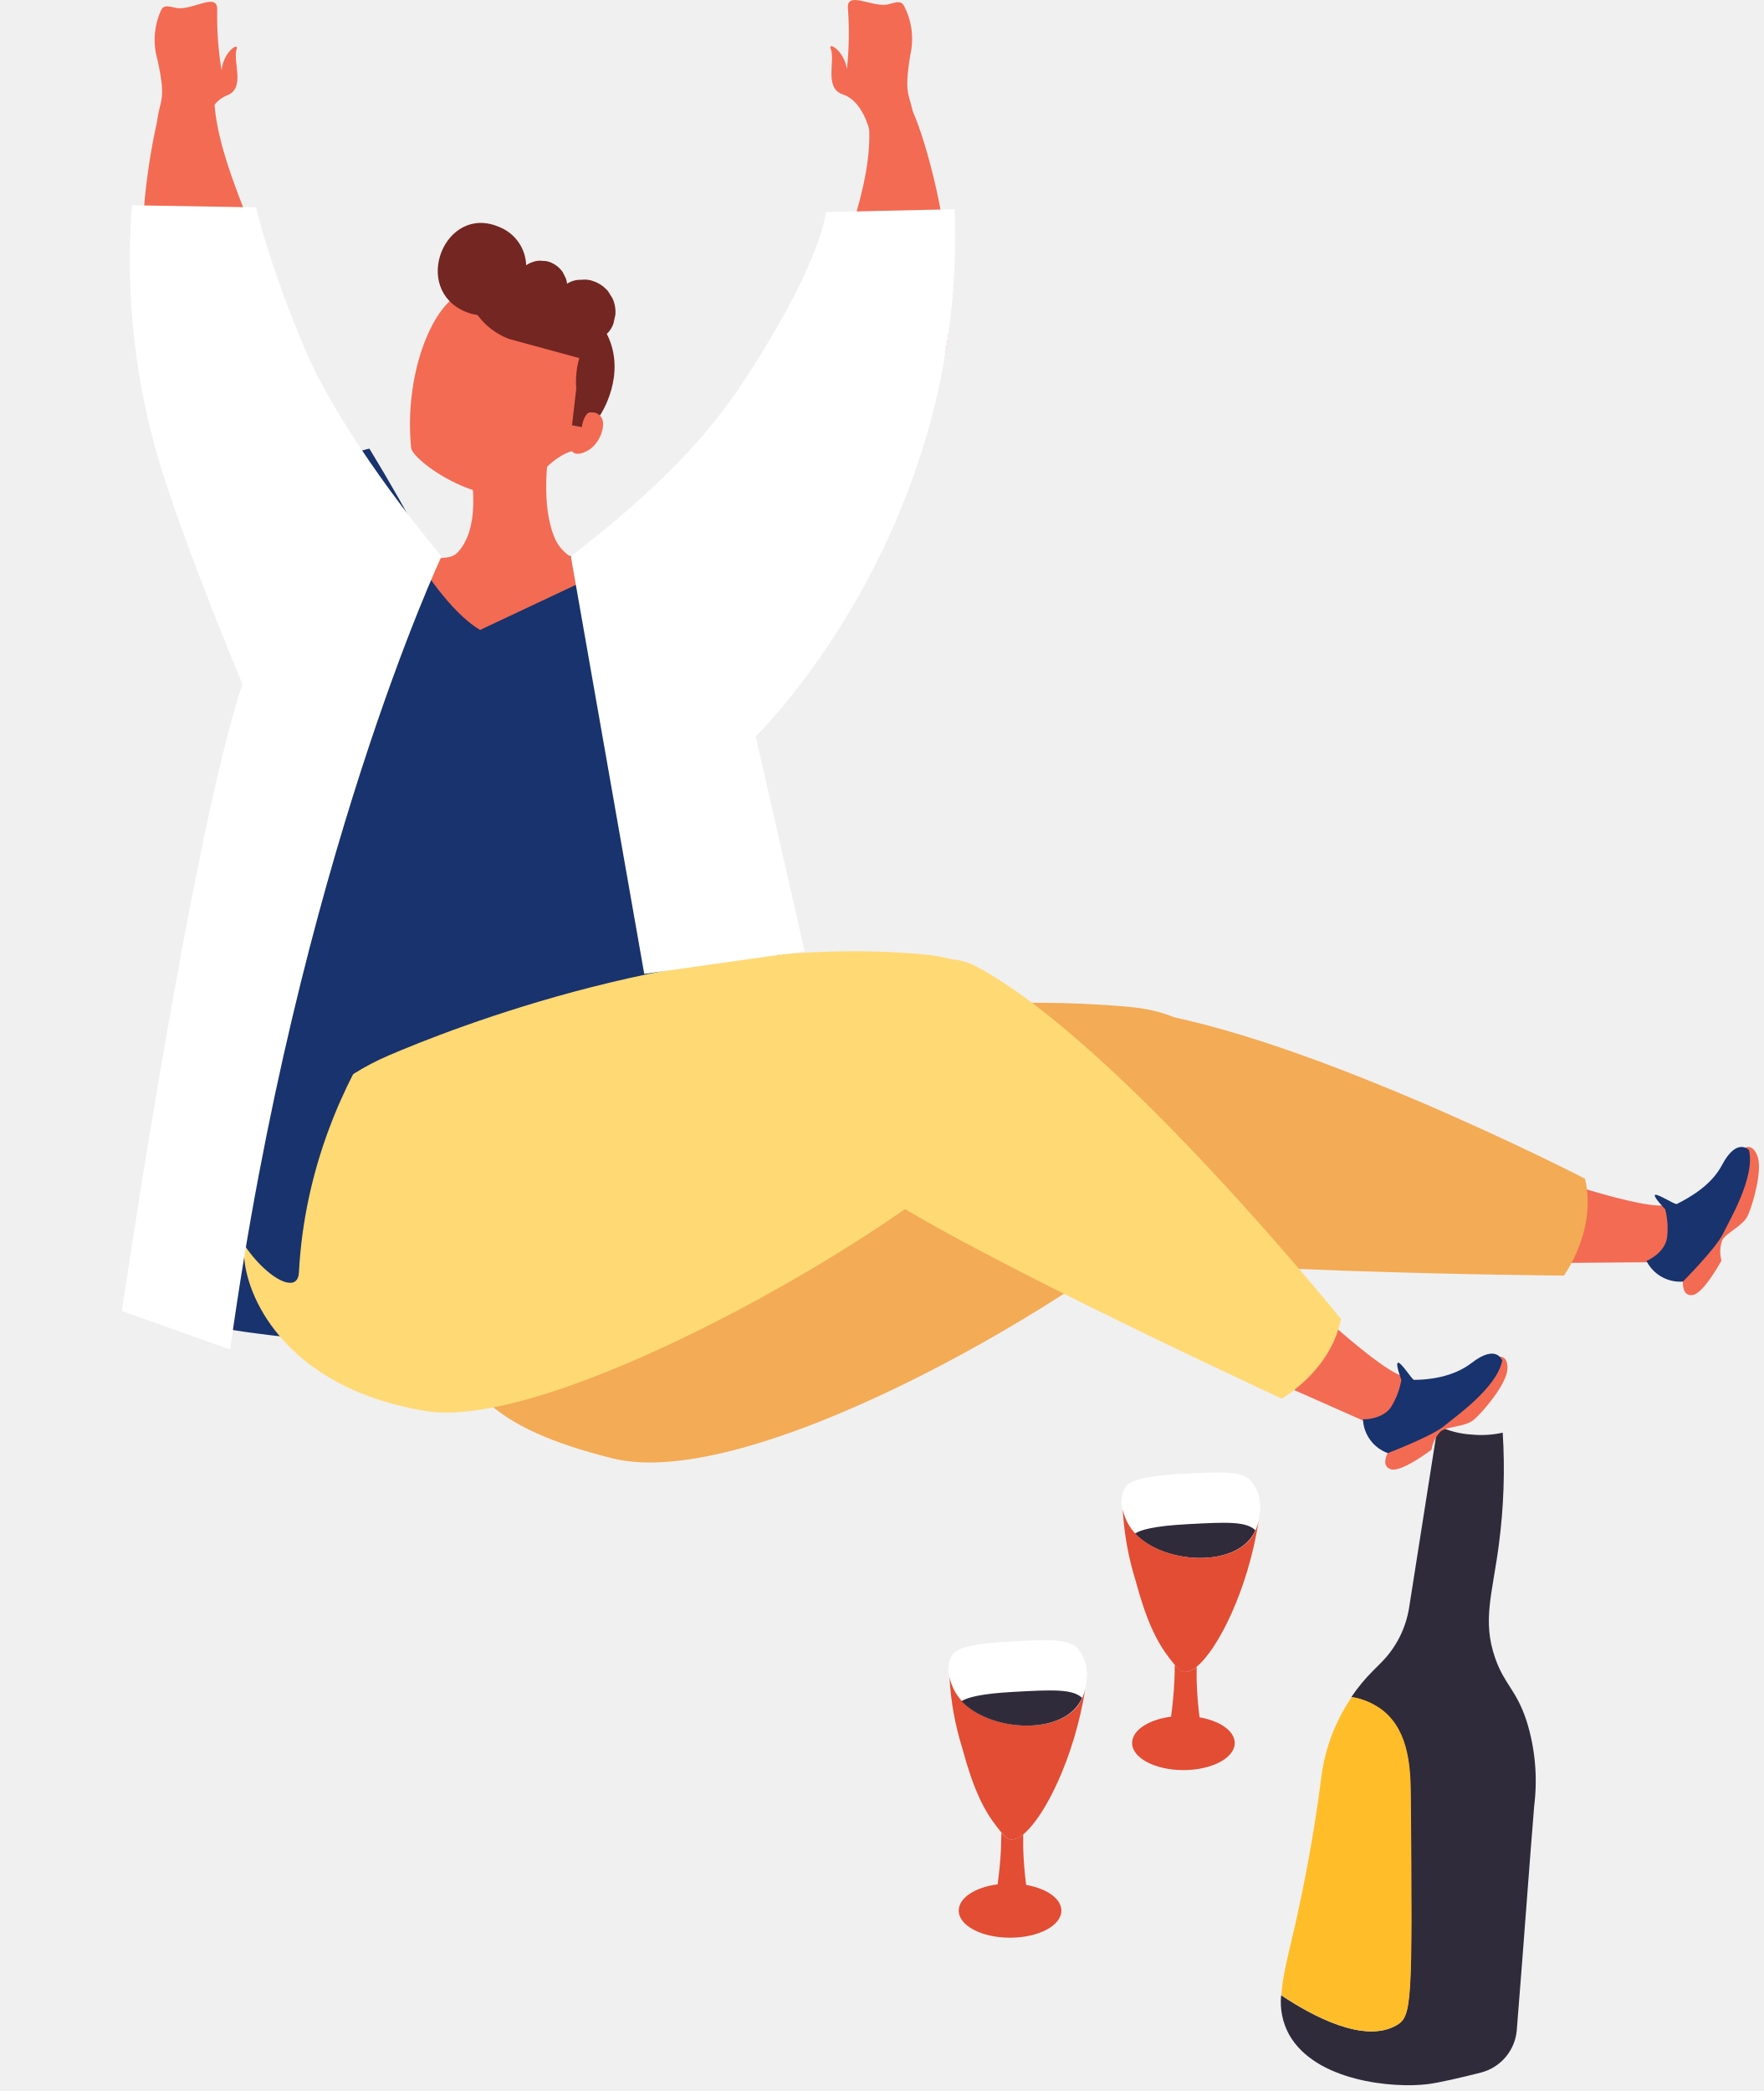
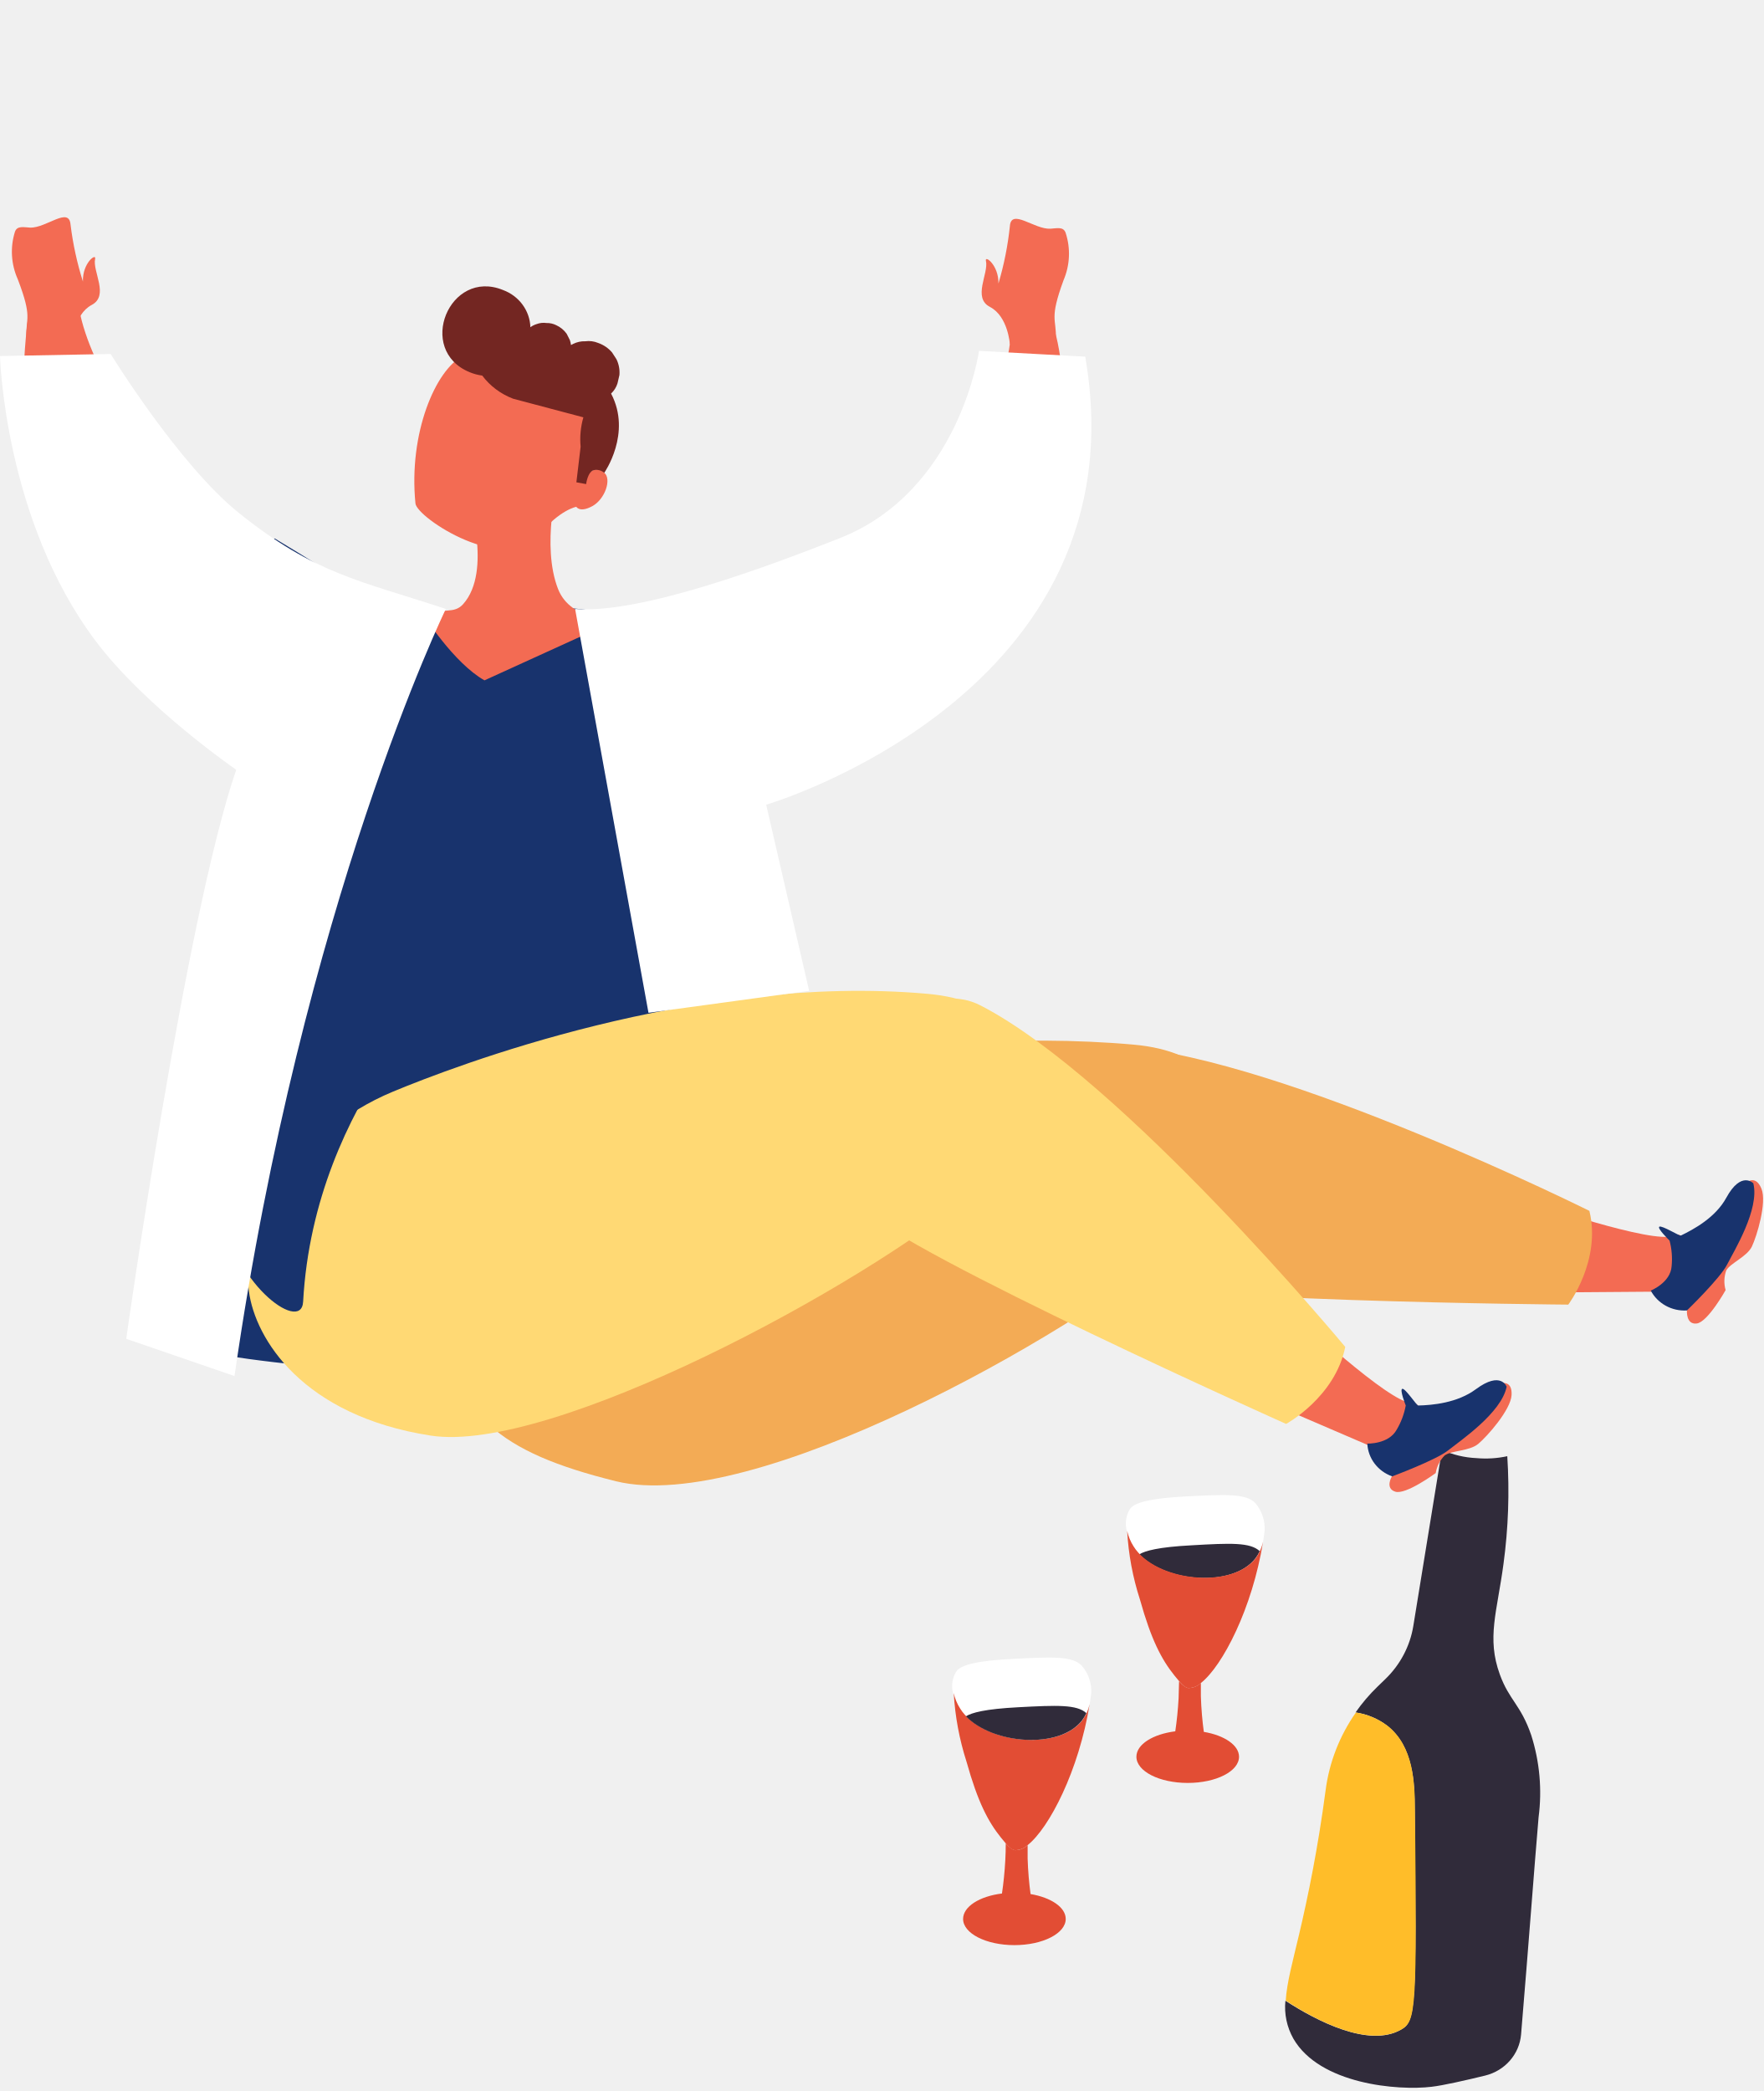
<svg xmlns="http://www.w3.org/2000/svg" width="275" height="326" viewBox="0 0 275 326">
  <g fill="none">
-     <path fill="#FFF" d="M150.45 261.57c-.07.56-.15 1.11-.24 1.67-.117.507-.288 1-.51 1.47-.181.406-.406.792-.67 1.15-3.52 4.73-13.88 3.89-18.12-.64-.341-.377-.646-.785-.91-1.22-.478-.771-.817-1.621-1-2.51-.3-1.145-.15-2.362.42-3.4.45-.72 1.48-1.75 8.86-2.15 6.21-.33 9.34-.47 10.75 1.08 1.045 1.275 1.554 2.907 1.42 4.55z" transform="translate(19)" />
-     <path fill="#E24D34" d="M150.21 263.24c-1.68 10.73-6.32 20-9.67 22.74-.527.535-1.25.831-2 .82-.45-.06-.84-.41-1.4-1.09-.23-.26-.47-.56-.74-.92-2-2.57-3.62-5.72-5.37-12.22-1.13-3.598-1.801-7.324-2-11.09.187.885.525 1.73 1 2.5 3.37 5.59 15.25 7 19.07 1.88.537-.793.914-1.683 1.11-2.62z" transform="translate(19)" />
-     <path fill="#E24D34" d="M146.47 297.88c0 2.34-3.57 4.22-8 4.22s-8-1.88-8-4.22c0-2 2.57-3.65 6.06-4.1.23-1.67.42-3.46.52-5.37 0-.93.07-1.83.07-2.7.56.68.95 1 1.4 1.09.75.011 1.473-.285 2-.82v2.16c.06 2 .23 3.95.46 5.73 3.21.56 5.49 2.13 5.49 4.01z" transform="translate(19)" />
-     <path fill="#FFF" d="M177.47 235.43c-.07.56-.15 1.12-.24 1.67-.117.507-.288 1-.51 1.47-.174.408-.396.794-.66 1.15-3.53 4.73-13.88 3.9-18.12-.63-.359-.383-.677-.802-.95-1.25-.476-.769-.815-1.615-1-2.5-.306-1.148-.155-2.37.42-3.41.45-.71 1.47-1.74 8.86-2.15 6.2-.33 9.33-.47 10.75 1.08 1.06 1.276 1.58 2.916 1.45 4.57z" transform="translate(19)" />
-     <path fill="#302B3A" d="M149.7 264.71c-.181.406-.406.792-.67 1.15-3.52 4.73-13.88 3.89-18.12-.64.9-.58 3-1.17 8.18-1.45 6.02-.33 9.14-.47 10.61.94zM176.72 238.57c-.174.408-.396.794-.66 1.15-3.53 4.73-13.88 3.9-18.12-.63.9-.58 2.95-1.18 8.17-1.46 6.02-.33 9.15-.47 10.61.94z" transform="translate(19)" />
-     <path fill="#E24D34" d="M177.23 237.11c-1.67 10.72-6.31 20-9.67 22.74-.53.53-1.25.825-2 .82-.45-.06-.85-.42-1.41-1.1-.22-.26-.46-.56-.74-.92-2-2.57-3.61-5.71-5.37-12.22-1.12-3.6-1.792-7.325-2-11.09.19.884.528 1.73 1 2.5 3.37 5.6 15.25 7 19.07 1.88.545-.786.926-1.674 1.12-2.61z" transform="translate(19)" />
-     <path fill="#E24D34" d="M173.5 271.75c0 2.33-3.58 4.22-8 4.22s-8-1.89-8-4.22c0-2 2.58-3.66 6.07-4.11.23-1.66.41-3.46.51-5.37.05-.93.07-1.83.07-2.7.56.68 1 1 1.41 1.1.75.005 1.47-.29 2-.82v2.16c.06 2 .22 3.95.45 5.73 3.21.56 5.49 2.14 5.49 4.01z" transform="translate(19)" />
-     <path fill="#302B3A" d="M220.19 281.51c-.7 8.41-1.54 20.35-2.72 35-.264 3.175-2.513 5.833-5.6 6.62-3 .76-6.57 1.6-8.36 1.81-5.24.64-17.43-.39-21.55-7.76-1.012-1.868-1.44-3.996-1.23-6.11 4.88 3.26 13 7.61 18 4.67 2.36-1.36 2.46-3.36 2.15-35.5 0-4.22-.17-10.17-4.3-13.51-1.429-1.118-3.118-1.855-4.91-2.14 1.005-1.486 2.15-2.872 3.42-4.14l1.22-1.22c2.318-2.32 3.847-5.312 4.37-8.55l4.47-28.4c1.67.813 3.486 1.282 5.34 1.38 1.602.155 3.22.054 4.79-.3.362 5.789.165 11.6-.59 17.35-1 7.78-2.65 11.92-.58 17.82 1.47 4.18 3.27 4.86 4.89 9.78 1.334 4.265 1.74 8.765 1.19 13.2z" transform="translate(19)" />
-     <path fill="#FFBD29" d="M198.77 315.72c-5.08 2.94-13.16-1.41-18-4.67.17-2.91 1.08-6.32 2.09-10.7 1.36-6 2.92-13.76 4.14-23.29.57-4.481 2.198-8.762 4.75-12.49 1.792.285 3.481 1.022 4.91 2.14 4.13 3.34 4.27 9.29 4.3 13.51.27 32.14.17 34.14-2.19 35.5z" transform="translate(19)" />
-     <path fill="#F36B53" d="M49.83 95.7C48.79 90.82 31 59.18 23.38 52c-7.62-7.18-16.72-.48-15.64 6.42 1.08 6.9 12.26 42.07 17.62 48.1 8.38 9.48 27.25 2.12 24.47-10.82z" transform="translate(19)" />
-     <path fill="#F36B53" d="M23.54 44.43c-3.94-11.49-10.34-23.09-9-32.87 0 0-4.39-4.39-6.72-.33s-13.1 48.39 9.4 52.66c0 0 10.26-7.98 6.32-19.46z" transform="translate(19)" />
-     <path fill="#18336D" d="M12.19 82.3c3.78 11.09 9.4 21.94 12.41 25.33 4.57 5.422 12.265 6.998 18.6 3.81 6.69-3.13 10.09-9.43 8.67-16-.71-3.31-6.76-14.79-13.28-25.5-.09.06-11.53 2.3-26.4 12.36z" transform="translate(19)" />
-     <path fill="#F36B53" d="M16.38 14.88c3-1.13.83-5.35 1.53-7.29.35-1-2.06.39-2.37 3.38-.507-3.093-.734-6.226-.68-9.36.17-3-3.84.08-6.33-.37-1-.18-2-.6-2.42.36-1.092 2.398-1.298 5.105-.58 7.64 1.48 6.57.36 6.21 0 9.52-.36 3.31 7 1.7 7 1.7s.9-4.46 3.85-5.58z" transform="translate(19)" />
-     <path fill="#18336D" d="M38.88 89.82c12.37-2.73 29-5 38.38-1.66C92 93.35 96.34 101.11 98 110.7c3.12 17.93 9.15 87.29 9.15 87.29-36.55 19.72-93.57 8.76-93.57 8.76-.49-38.59-.72-111.19 25.3-116.93z" transform="translate(19)" />
-     <path fill="#F36B53" d="M218.94 182.35s19.18 6.87 22.28 5.4c3.1-1.47 3.24 8.32 1.58 9l-24.35.19.49-14.59zM243.37 199.81l9.41-20.7s1.34-1.13 2.2 1.09c.86 2.22-.72 7.65-1.49 9.31-.77 1.66-3.37 2.67-4 3.86-.355 1.018-.394 2.12-.11 3.16 0 0-2.77 5.14-4.49 5.38-1.72.24-1.52-2.1-1.52-2.1z" transform="translate(19)" />
-     <path fill="#18336D" d="M237.69 196.59s3.07-1.26 3.24-3.92c.135-1.388.026-2.79-.32-4.14 0 0-1.94-2-1.59-2.24.35-.24 3.14 1.54 3.36 1.44 2-1 5.4-2.89 7.09-6.1 2.31-4.39 4.2-2.33 4.2-2.33 1 4.2-3 10.89-4.08 13.11-1.08 2.22-6.22 7.4-6.22 7.4-2.37.17-4.61-1.1-5.68-3.22z" transform="translate(19)" />
-     <path fill="#F3AB55" d="M155.79 157.33c25 2.08 72.32 26.43 72.32 26.43 1.9 8.05-3.29 15.11-3.29 15.11s-65-.51-74.62-4.4c-9.62-3.89-3.2-37.87 5.59-37.14z" transform="translate(19)" />
-     <path fill="#F3AB55" d="M48.21 201.07C46 190.82 53 174.74 68.44 168.14c9.45-4 52.42-14.5 88.63-11.16 23.05 2.12 14.26 25.83 7.09 32.09-17.32 15.11-66.58 43.68-87.79 38.27-18.47-4.7-24.77-10.63-28.16-26.27z" transform="translate(19)" />
-     <path fill="#F36B53" d="M182.29 200.58s14.64 14.16 18.07 14.1c3.43-.06-.48 8.92-2.26 8.83l-22.26-9.86 6.45-13.07zM197.34 226.55l17.11-15s1.69-.48 1.56 1.9c-.13 2.38-3.81 6.67-5.2 7.87-1.39 1.2-4.17 1-5.23 1.87-.746.777-1.235 1.765-1.4 2.83 0 0-4.65 3.54-6.31 3.06-1.66-.48-.53-2.53-.53-2.53z" transform="translate(19)" />
-     <path fill="#18336D" d="M193.49 221.28s3.33.11 4.58-2.24c.69-1.21 1.166-2.529 1.41-3.9 0 0-1-2.6-.52-2.69.48-.09 2.23 2.69 2.46 2.68 2.22 0 6.11-.4 9-2.63 3.91-3.05 4.78-.38 4.78-.38-.82 4.22-7.21 8.68-9.12 10.25-1.91 1.57-8.72 4.18-8.72 4.18-2.236-.814-3.763-2.893-3.87-5.27z" transform="translate(19)" />
-     <path fill="#FFD974" d="M133.26 150.7c22.08 11.82 56.8 54.94 56.8 54.94-1.59 8.12-9.23 12.41-9.23 12.41s-59.05-27.28-66.17-34.76c-7.12-7.48 4.5-40.15 18.6-32.59z" transform="translate(19)" />
-     <path fill="#FFD974" d="M19.14 196.76c-1.35-10.41 7.06-25.61 22.46-32.21 9.45-4.05 47.12-19.1 83.32-15.76 23.06 2.12 14.27 25.83 7.09 32.09C114.7 196 66.23 223 47.47 220c-19.95-3.2-27.34-15.6-28.33-23.24z" transform="translate(19)" />
-     <path fill="#F36B53" d="M67.33 83.53c-2.65-7 0-17.33 0-17.33l-14.08 2.36s3.9 12-.72 17.37c-1.43 1.66-3 .53-6.18 1.75 0 0 4.71 7.73 9.5 10.53l20.64-9.72s-7.16.36-9.16-4.96z" transform="translate(19)" />
-     <path fill="#F36B53" d="M74.53 64.8c-.53-.623-1.462-.704-2.09-.18.708-2.475 1.022-5.047.93-7.62 0-4.91-16.79-13.18-20.94-11-4.15 2.18-8.43 12.4-7.34 23.8.23 2.33 14 11.68 19.33 5 3.19-4 5.76-4.46 5.76-4.46s.52 1 2.5-.12 3.04-4.39 1.85-5.42z" transform="translate(19)" />
-     <path fill="#732622" d="M75.6 52.05c.49-.448.851-1.017 1.05-1.65.1-.45.19-.89.29-1.33.072-.878-.083-1.76-.45-2.56l-.69-1.1c-.577-.692-1.325-1.22-2.17-1.53-.632-.261-1.322-.35-2-.26-.659-.025-1.313.12-1.9.42-.11.057-.217.12-.32.19-.036-.275-.096-.546-.18-.81l-.5-1c-.408-.598-.967-1.077-1.62-1.39-.468-.246-.991-.37-1.52-.36-.528-.072-1.065-.007-1.56.19-.36.108-.698.277-1 .5-.08-2.68-1.765-5.047-4.27-6-8.42-3.57-13.67 9.65-5.23 13.22.614.262 1.26.444 1.92.54 1.232 1.676 2.919 2.963 4.86 3.71l11 3c-.439 1.543-.598 3.151-.47 4.75l-.66 5.72 1.53.29s.23-2 1.2-2.25c.581-.127 1.188.042 1.62.45 0 0 4.33-6.34 1.07-12.74z" transform="translate(19)" />
-     <path fill="#18336D" d="M52.33 145.4s-23 20.18-24.73 53c-.28 5.47-11.85-4-11.85-14.32 0-20.27 17.97-38.43 36.58-38.68z" transform="translate(19)" />
-     <path fill="#F36B53" d="M76 89.81c1.65-4.72 23.2-33.92 31.66-40.1s16.64 1.6 14.72 8.31C120.46 64.73 105 98.25 99 103.57c-9.51 8.36-27.32-1.27-23-13.76z" transform="translate(19)" />
-     <path fill="#18336D" d="M116.89 83.19c-5.13 10.54-12.81 21.2-16.21 24.2-5.22 4.59-11.64 5-18.17.88-6.24-3.94-8.84-10.61-6.62-17 1.11-3.2 8.54-13.84 16.34-23.66.08.07 11.15 3.76 24.66 15.58z" transform="translate(19)" />
-     <path fill="#F36B53" d="M109 50.56c3.3-11.69 9-23.63 7.18-33.32 0 0 4.14-4.63 6.69-.7 2.55 3.93 15.75 47.6-6.49 53.1-.03 0-10.71-7.4-7.38-19.08z" transform="translate(19)" />
-     <path fill="#F36B53" d="M112.41 14.73c-3-1-1.12-5.29-1.92-7.2-.4-1 2.08.28 2.55 3.24.332-3.112.386-6.248.16-9.37-.34-3 3.84-.14 6.3-.73 1-.23 1.93-.71 2.43.23 1.226 2.334 1.58 5.028 1 7.6-1.11 6.63 0 6.22.47 9.5.47 3.28-6.92 2.09-6.92 2.09s-1.05-4.4-4.07-5.36z" transform="translate(19)" />
-     <path fill="#FFF" d="M49.83 86.76S27.5 134.14 16.88 210.39L0 204.4s10.89-74.07 18.79-97.76c0 0-8.36-20-12.35-32.66C2.113 60.434.462 46.176 1.58 32l19.35.33S22.81 41 28.78 55c2.62 6.06 9.07 17.21 21.05 31.76zM109.74 33.06s-.33 7.25-12.61 26.1c-6.19 9.51-14.37 17.7-27.13 27.6l11.44 65.08 25-3.54-7.62-33.49s33-32 31-82.19l-20.08.44z" transform="translate(19)" />
+     <path fill="#FFF" d="M170.12 230.231c-.07.552-.15 1.084-.24 1.626-.223.908-.62 1.768-1.17 2.534-3.53 4.566-13.88 3.763-18.12-.619-.38-.365-.716-.77-1-1.21-.472-.745-.81-1.563-1-2.418-.297-1.112-.144-2.292.43-3.298.44-.687 1.47-1.693 8.86-2.07 6.2-.33 9.33-.455 10.75 1.035 1.074 1.228 1.61 2.815 1.49 4.42z" transform="translate(0 33.858)" />
+     <path fill="#E24D34" d="M169.88 231.808c-1.67 10.37-6.31 19.347-9.67 21.998-.527.516-1.25.803-2 .793-.45-.058-.85-.406-1.41-1.064-.22-.251-.46-.542-.74-.89-2-2.486-3.61-5.523-5.37-11.821-1.12-3.483-1.792-7.086-2-10.728.185.856.524 1.675 1 2.418 3.37 5.418 15.25 6.772 19.06 1.82.554-.758.939-1.617 1.13-2.526z" transform="translate(0 33.858)" />
+     <path fill="#E24D34" d="M166.15 265.318c0 2.254-3.58 4.082-8 4.082s-8-1.828-8-4.082c0-1.935 2.58-3.541 6.06-3.967.24-1.615.42-3.356.52-5.204.05-.89.07-1.77.07-2.612.56.658 1 .967 1.41 1.064.75.01 1.473-.277 2-.793v2.09c.06 1.934.23 3.869.46 5.542 3.2.542 5.48 2.07 5.48 3.88z" transform="translate(0 33.858)" />
+     <path fill="#FFF" d="M197.15 204.896c-.067.548-.147 1.09-.24 1.625-.119.49-.29.967-.51 1.423-.182.392-.407.765-.67 1.112-3.52 4.566-13.87 3.763-18.12-.62-.358-.364-.674-.766-.94-1.199-.475-.744-.813-1.562-1-2.418-.296-1.111-.146-2.29.42-3.299.45-.696 1.48-1.693 8.87-2.08 6.2-.319 9.33-.454 10.74 1.035 1.058 1.236 1.578 2.822 1.45 4.421z" transform="translate(0 33.858)" />
+     <path fill="#302B3A" d="M169.37 233.23c-.182.39-.403.763-.66 1.113-3.53 4.566-13.88 3.763-18.12-.62.9-.56 2.95-1.14 8.17-1.412 6.02-.319 9.14-.445 10.61.92zM196.4 207.982c-.182.393-.407.766-.67 1.113-3.52 4.566-13.87 3.763-18.12-.62.91-.55 2.95-1.14 8.18-1.412 6.02-.348 9.14-.483 10.61.92z" transform="translate(0 33.858)" />
+     <path fill="#E24D34" d="M196.91 206.521c-1.67 10.38-6.31 19.348-9.67 21.998-.525.52-1.249.807-2 .793-.44-.058-.84-.406-1.4-1.054-.22-.251-.47-.551-.74-.89-2-2.496-3.61-5.533-5.37-11.821-1.13-3.48-1.801-7.085-2-10.728.187.856.525 1.674 1 2.418 3.37 5.408 15.24 6.772 19.06 1.819.545-.764.925-1.626 1.12-2.535z" transform="translate(0 33.858)" />
+     <path fill="#E24D34" d="M193.17 240.03c0 2.264-3.57 4.083-8 4.083s-8-1.819-8-4.082c0-1.935 2.58-3.531 6.06-3.966.24-1.616.42-3.347.52-5.195 0-.9.07-1.78.07-2.612.56.648 1 .967 1.4 1.054.751.014 1.475-.273 2-.793v2.09c.06 1.934.23 3.87.46 5.543 3.21.541 5.49 2.08 5.49 3.879z" transform="translate(0 33.858)" />
+     <path fill="#302B3A" d="M239.87 249.472c-.7 8.145-1.54 19.696-2.73 33.858-.257 3.07-2.503 5.644-5.59 6.404-3 .735-6.58 1.547-8.36 1.75-5.24.63-17.44-.377-21.55-7.506-1.016-1.805-1.449-3.865-1.24-5.91 4.89 3.163 13 7.37 18 4.517 2.36-1.316 2.45-3.25 2.15-34.332 0-4.092-.17-9.847-4.3-13.078-1.429-1.08-3.119-1.79-4.91-2.06 1.004-1.442 2.15-2.786 3.42-4.015l1.22-1.18c2.321-2.242 3.848-5.138 4.36-8.271l4.47-27.464c1.69.77 3.523 1.207 5.39 1.287 1.603.143 3.22.041 4.79-.3.362 5.6.165 11.22-.59 16.784-1 7.526-2.65 11.54-.57 17.248 1.47 4.043 3.26 4.701 4.89 9.45 1.322 4.145 1.714 8.515 1.15 12.818z" transform="translate(0 33.858)" />
+     <path fill="#FFBD29" d="M218.45 282.566c-5.08 2.853-13.16-1.355-18-4.518.17-2.805 1.09-6.104 2.09-10.35 1.37-5.805 2.92-13.312 4.14-22.53.57-4.314 2.183-8.438 4.71-12.034 1.791.271 3.481.98 4.91 2.06 4.13 3.231 4.26 8.987 4.3 13.079.3 31.042.21 32.977-2.15 34.293z" transform="translate(0 33.858)" />
+     <path fill="#F36B53" d="M64.48 67.609c-3.15-3.763-33.35-23.227-43.41-26.013C11.01 38.81 6 48.474 10.05 53.95c4.05 5.475 30 30.868 37.53 33.722 11.77 4.479 25.25-10.128 16.9-20.063z" transform="translate(0 33.858)" />
+     <path fill="#F36B53" d="M25.31 41.093C19.87 30.598 12 20.315 12 10.747c0 0-4.94-3.647-6.71.542-1.77 4.189-6.52 48.087 16.34 49.277 0 0 9.11-8.967 3.68-19.473z" transform="translate(0 33.858)" />
+     <path fill="#18336D" d="M24.92 72.358c8.41 7.904 18.34 14.791 22.56 16.446 6.526 2.672 14.094.673 18.31-4.837 4.53-5.64 4.71-12.576.44-17.645-2.13-2.631-12.73-9.877-23.4-16.232-.07.077-9.22 7.08-17.91 22.268z" transform="translate(0 33.858)" />
+     <path fill="#F36B53" d="M14.29 13.688c2.78-1.46.1-5.233.54-7.187.21-.968-2 .648-1.9 3.54-.916-2.895-1.562-5.864-1.93-8.87-.23-2.903-3.79.56-6.32.454-1-.048-2-.329-2.35.648-.763 2.44-.607 5.062.44 7.4 2.34 6.114 1.23 5.92 1.33 9.123.1 3.202 7.19.725 7.19.725s.22-4.362 3-5.833z" transform="translate(0 33.858)" />
+     <path fill="#18336D" d="M58.55 64.04c12.37-2.632 29-4.838 38.39-1.597 14.73 5.01 19.08 12.518 20.75 21.795 3.12 17.354 9.14 84.44 9.14 84.44-36.54 19.086-93.57 8.484-93.57 8.484-.5-37.33-.73-107.57 25.29-113.123z" transform="translate(0 33.858)" />
+     <path fill="#F36B53" d="M238.62 153.559s19.18 6.645 22.28 5.223c3.1-1.422 3.24 8.049 1.58 8.707l-24.35.183.49-14.113zM263 170.449l9.41-20.025s1.34-1.102 2.21 1.055c.87 2.157-.73 7.4-1.49 8.996s-3.37 2.593-4 3.734c-.354.989-.39 2.058-.1 3.067 0 0-2.77 4.972-4.49 5.204-1.72.232-1.54-2.031-1.54-2.031z" transform="translate(0 33.858)" />
+     <path fill="#18336D" d="M257.36 167.353s3.08-1.228 3.25-3.792c.135-1.343.026-2.698-.32-4.005 0 0-2-1.935-1.59-2.167.41-.232 3.14 1.48 3.35 1.384 2-.968 5.4-2.796 7.09-5.901 2.32-4.247 4.21-2.245 4.21-2.245 1 4.054-3 10.525-4.09 12.673-1.09 2.147-6.26 7.149-6.26 7.149-2.35.15-4.567-1.068-5.64-3.096z" transform="translate(0 33.858)" />
+     <path fill="#F3AB55" d="M175.47 129.346c25 2.012 72.32 25.577 72.32 25.577 1.89 7.738-3.29 14.616-3.29 14.616s-65.05-.503-74.62-4.256c-9.57-3.753-3.2-36.624 5.59-35.937z" transform="translate(0 33.858)" />
+     <path fill="#F3AB55" d="M67.89 171.668c-2.22-9.926 4.83-25.471 20.23-31.856 9.45-3.917 52.42-14.036 88.62-10.805 23.06 2.06 14.27 24.997 7.09 31.052-17.31 14.607-66.58 42.245-87.79 37.021-18.47-4.576-24.77-10.283-28.15-25.412z" transform="translate(0 33.858)" />
+     <path fill="#F36B53" d="M202 171.223s14.64 13.697 18.07 13.64c3.43-.059-.47 8.618-2.26 8.531l-22.3-9.596 6.49-12.575zM217 196.316l17.1-14.51s1.69-.475 1.56 1.837c-.13 2.312-3.81 6.453-5.19 7.604-1.38 1.151-4.17 1.016-5.24 1.809-.743.758-1.23 1.716-1.4 2.747 0 0-4.64 3.425-6.3 2.902-1.66-.522-.53-2.39-.53-2.39z" transform="translate(0 33.858)" />
+     <path fill="#18336D" d="M213.17 191.208s3.32.116 4.57-2.157c.696-1.172 1.176-2.452 1.42-3.782 0 0-1-2.516-.53-2.603.47-.087 2.23 2.603 2.47 2.603 2.22-.049 6.11-.397 9-2.545 3.92-2.902 4.79-.377 4.79-.377-.83 4.092-7.22 8.397-9.12 9.916-1.9 1.518-8.72 4.053-8.72 4.053-2.242-.788-3.773-2.803-3.88-5.108z" transform="translate(0 33.858)" />
+     <path fill="#FFD974" d="M152.94 122.932c22.08 11.434 56.79 53.205 56.79 53.205-1.58 7.845-9.22 12.005-9.22 12.005s-59.06-26.4-66.17-33.635c-7.11-7.236 4.49-38.879 18.6-31.575z" transform="translate(0 33.858)" />
+     <path fill="#FFD974" d="M38.81 167.489c-1.34-10.061 7.07-24.775 22.47-31.16 9.45-3.917 47.11-18.466 83.32-15.245 23.05 2.06 14.26 24.997 7.09 31.053-17.31 14.607-65.79 40.725-84.54 37.823-19.96-3.086-27.35-15.071-28.34-22.471z" transform="translate(0 33.858)" />
+     <path fill="#F36B53" d="M87 57.964c-2.65-6.771 0-16.774 0-16.774l-14.07 2.341s3.9 11.608-.72 16.794c-1.44 1.605-3 .522-6.18 1.692 0 0 4.7 7.488 9.5 10.196l20.63-9.402S89 63.1 87 57.964z" transform="translate(0 33.858)" />
+     <path fill="#F36B53" d="M94.2 39.836c-.534-.593-1.459-.67-2.09-.174.706-2.382 1.023-4.856.94-7.333 0-4.74-16.79-12.74-20.94-10.64-4.15 2.098-8.44 11.917-7.34 22.945.23 2.254 14 11.299 19.33 4.837 3.18-3.87 5.75-4.315 5.75-4.315s.53.968 2.5-.106 3.05-4.218 1.85-5.214z" transform="translate(0 33.858)" />
+     <path fill="#732622" d="M95.27 27.502c.47-.44.815-.99 1-1.596l.3-1.287c.073-.847-.085-1.698-.46-2.466l-.69-1.065c-.572-.673-1.322-1.184-2.17-1.48-.63-.261-1.321-.352-2-.26-.66-.024-1.315.12-1.9.415-.12.049-.22.126-.33.174-.031-.266-.092-.529-.18-.783l-.49-.968c-.41-.58-.972-1.045-1.63-1.344-.469-.236-.992-.353-1.52-.339-.527-.077-1.065-.017-1.56.174-.343.106-.665.27-.95.484-.082-2.591-1.766-4.88-4.27-5.804-8.35-3.405-13.61 9.383-5.17 12.827.617.254 1.266.426 1.93.513 1.217 1.623 2.89 2.875 4.82 3.608l10.95 2.902c-.43 1.49-.575 3.044-.43 4.585l-.66 5.543 1.52.28s.23-1.934 1.21-2.176c.576-.123 1.179.036 1.61.426 0 0 4.34-6.162 1.07-12.363z" transform="translate(0 33.858)" />
+     <path fill="#18336D" d="M72 117.805s-23 19.531-24.74 51.27c-.28 5.301-11.84-3.87-11.84-13.843.01-19.618 17.98-37.214 36.58-37.427z" transform="translate(0 33.858)" />
+     <path fill="#F36B53" d="M99.53 64.3c4.09-2.795 38.6-13.65 49.08-13.755 10.48-.107 12.61 10.64 7.14 14.83-5.47 4.188-37.53 21.871-45.55 22.655C97.62 89.278 88.73 71.68 99.53 64.3z" transform="translate(0 33.858)" />
+     <path fill="#18336D" d="M136.3 79.207c-10.3 5.418-22.76 9.49-27.3 9.935-6.91.677-12.38-2.612-15.29-9.528-2.79-6.617-1-13.33 4.49-17.103 2.77-1.935 15-6.085 27.05-9.422.07.116 6.92 9.228 11.05 26.118z" transform="translate(0 33.858)" />
+     <path fill="#F36B53" d="M144.76 47.555c5.28-10.573 13-20.991 12.84-30.54 0 0 4.88-3.714 6.72.456 1.84 4.169 7.26 47.99-15.59 49.509 0 0-9.24-8.842-3.97-19.425z" transform="translate(0 33.858)" />
+     <path fill="#F36B53" d="M154.36 14.007c-2.8-1.431-.19-5.233-.65-7.187-.23-.967 2 .619 1.95 3.521.868-2.912 1.463-5.894 1.78-8.91.19-2.901 3.81.513 6.33.368 1-.058 2-.358 2.36.62.8 2.429.687 5.053-.32 7.41-2.25 6.132-1.1 5.93-1.19 9.14-.09 3.213-7.18.823-7.18.823s-.28-4.314-3.08-5.785z" transform="translate(0 33.858)" />
+     <path fill="#FFF" d="M69.51 61.08s-22.33 45.842-32.95 119.594l-16.88-5.805s9.25-65.78 17.15-88.716c0 0-14.08-9.674-21.9-20.053C.66 47.168 0 21.65 0 21.65l17.25-.32s10.59 17.2 19.91 24.716C49.11 55.672 56.07 56.64 69.51 61.08zM152.63 20.847s-3 21.833-21.74 29.214C120.23 54.259 100 61.91 89.66 61.079l11.44 62.965 25.05-3.424-6.7-29.02s58.86-17.22 49.74-69.854l-16.56-.9z" transform="translate(0 33.858)" />
  </g>
</svg>
